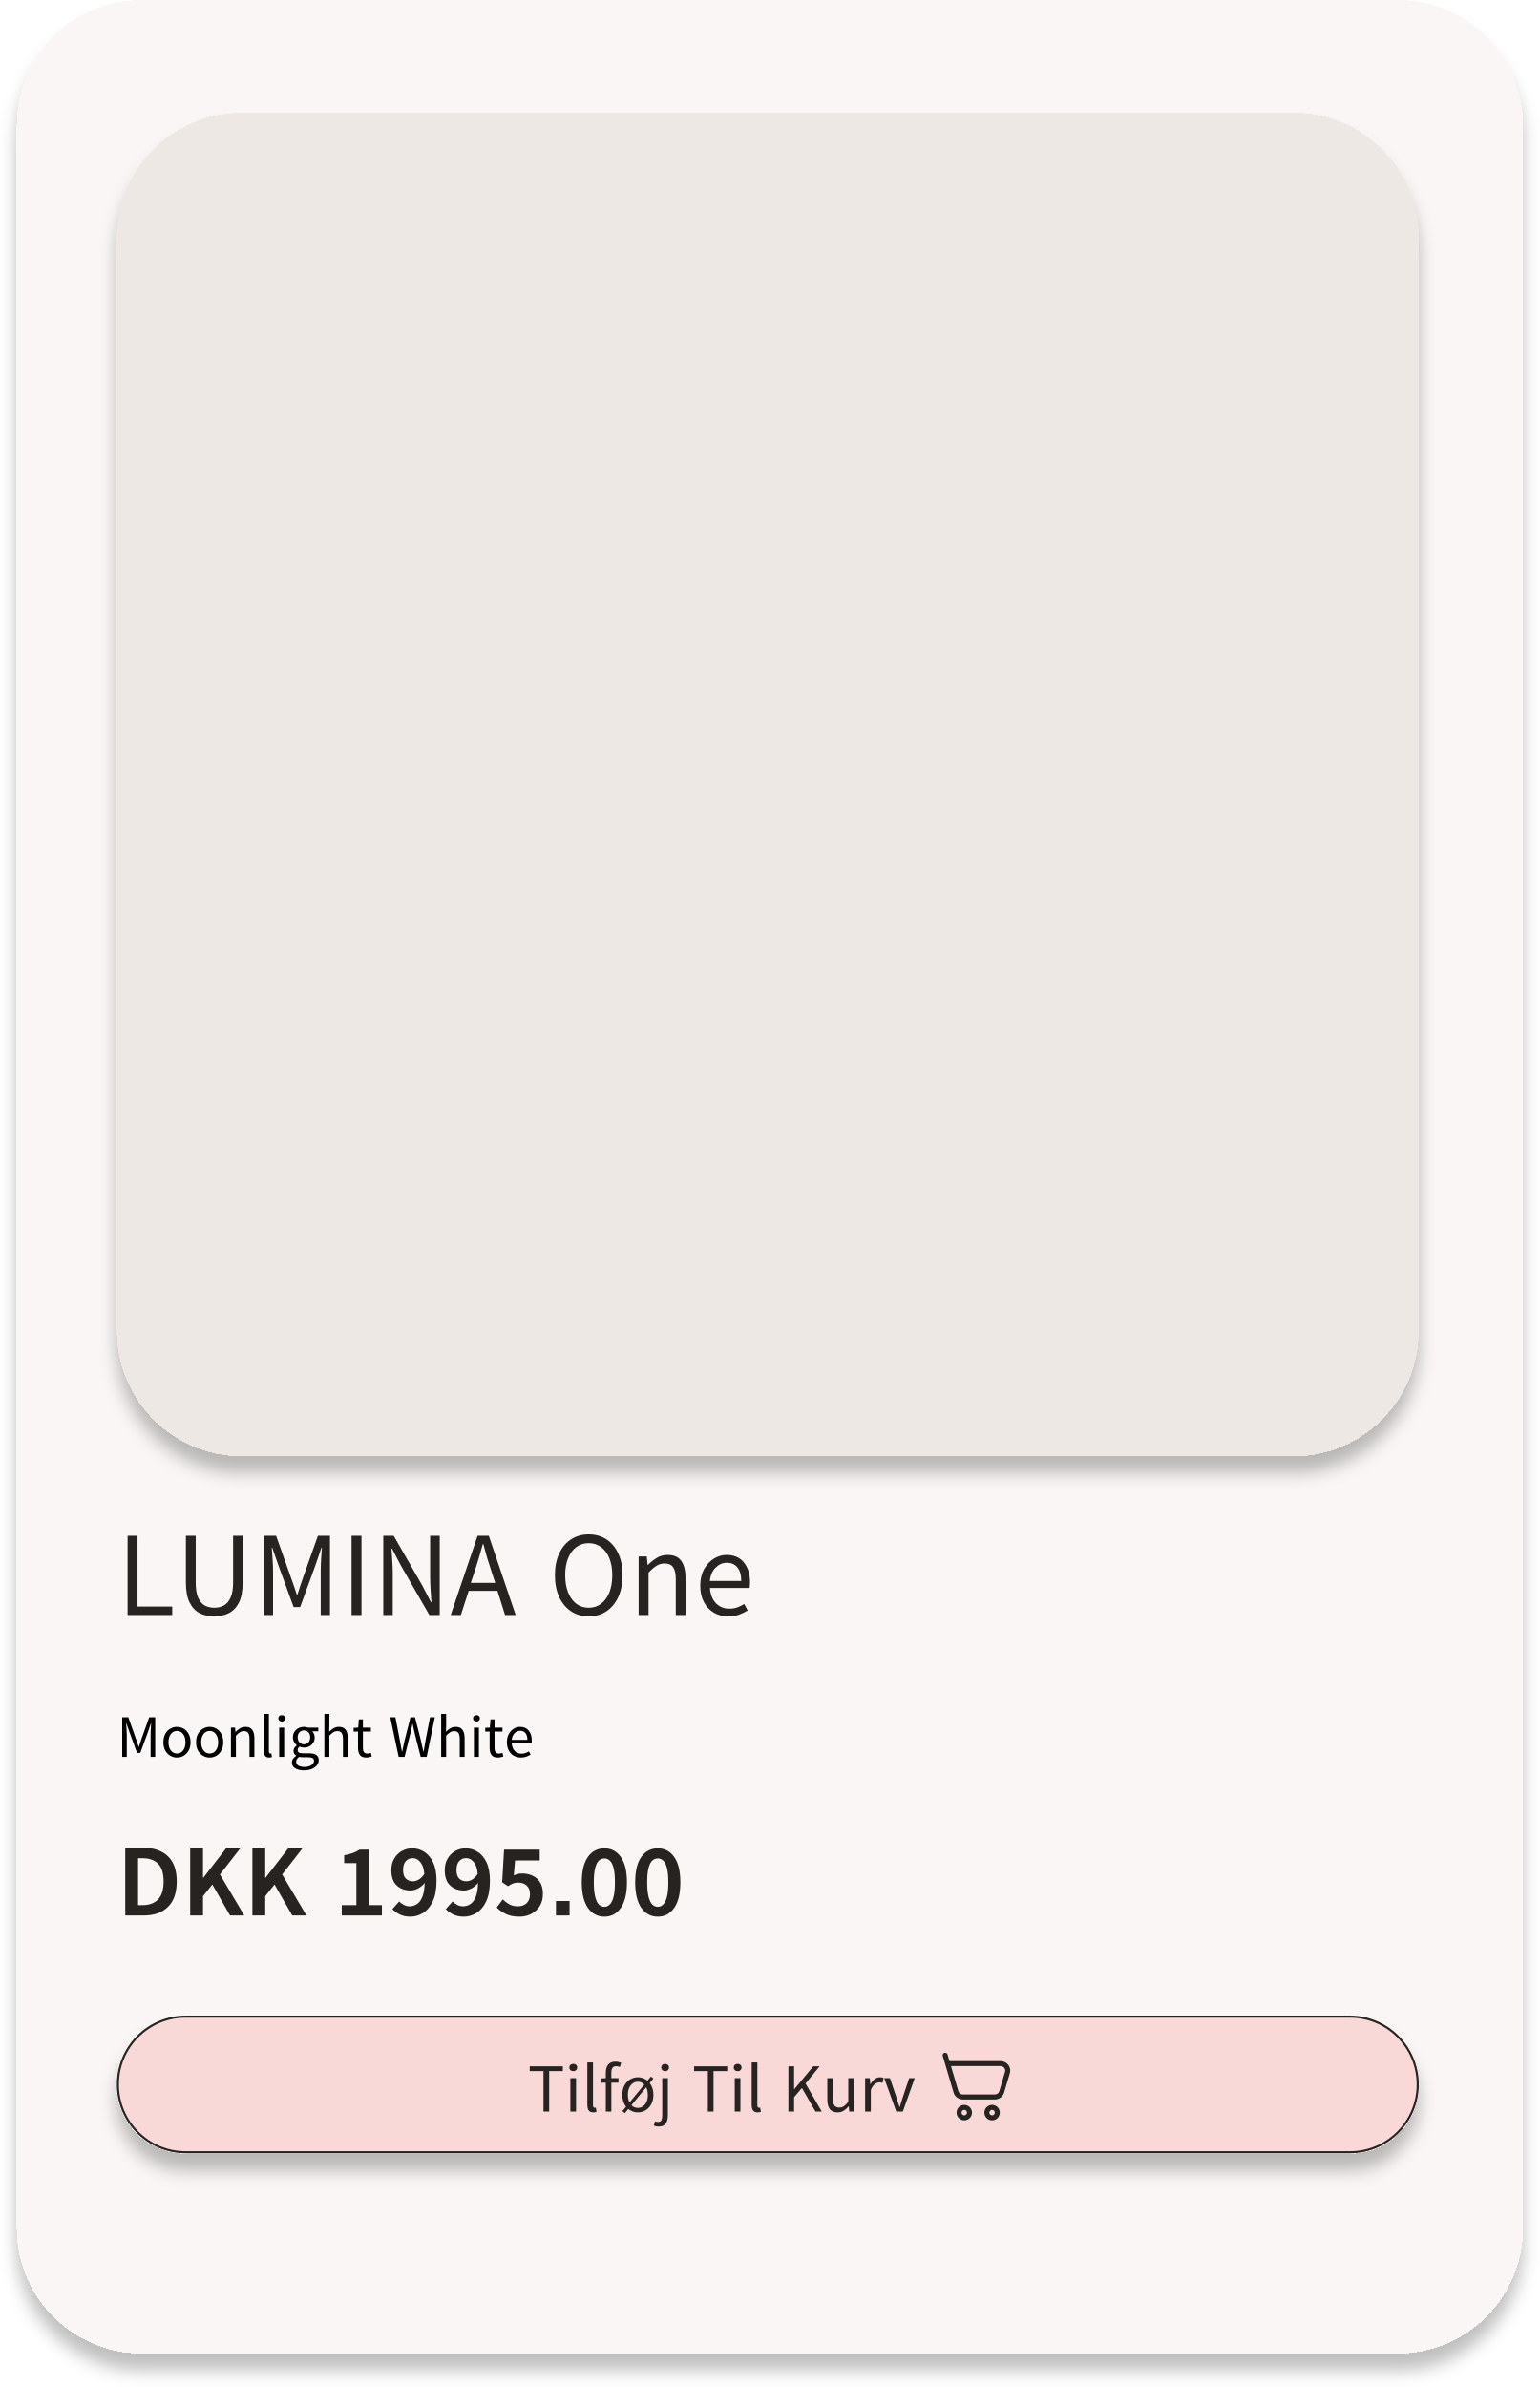
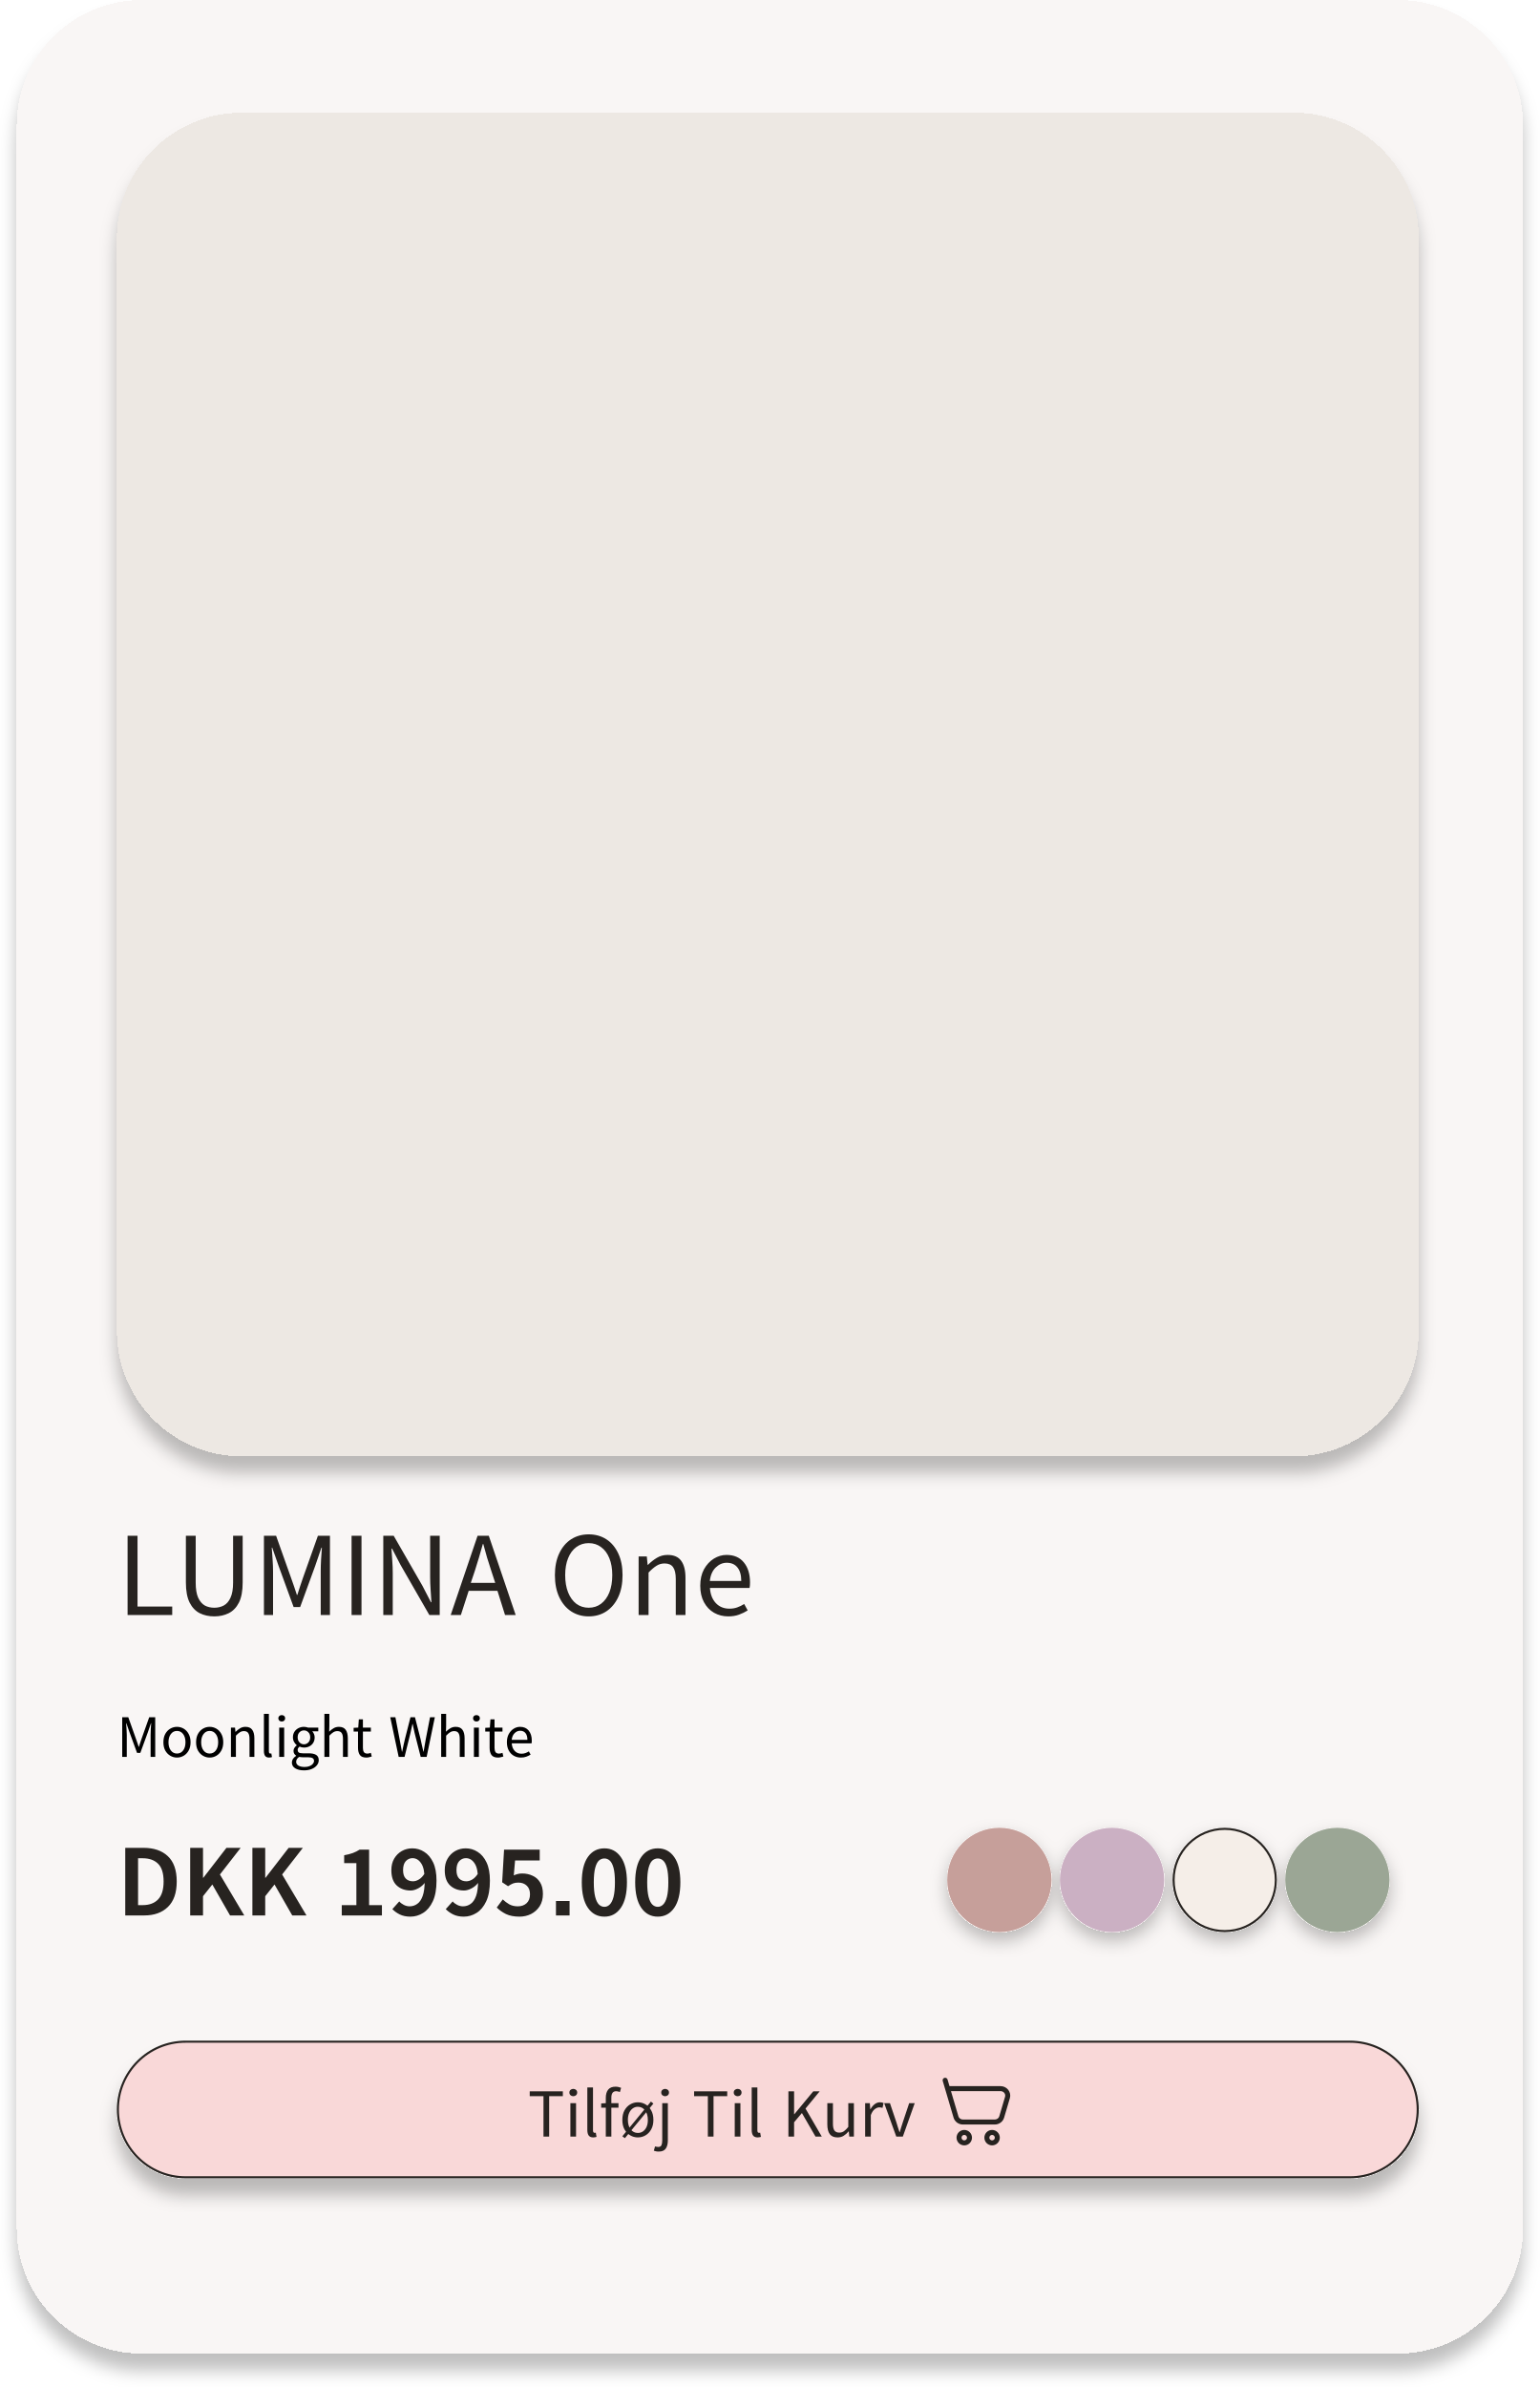
<svg xmlns="http://www.w3.org/2000/svg" width="369" height="572" viewBox="0 0 369 572" fill="none">
  <g filter="url(#filter0_d_59_99)">
    <rect x="4" width="361" height="564" rx="30" fill="#F9F6F5" shape-rendering="crispEdges" />
    <g filter="url(#filter1_d_59_99)">
      <rect x="28" y="27" width="312" height="322" rx="30" fill="#DCD2C9" fill-opacity="0.4" shape-rendering="crispEdges" />
    </g>
    <path d="M30.576 387V368.016H32.956V384.984H41.272V387H30.576ZM51.351 387.336C50.063 387.336 48.906 387.084 47.879 386.58C46.853 386.057 46.041 385.208 45.443 384.032C44.846 382.837 44.547 381.223 44.547 379.188V368.016H46.899V379.244C46.899 380.775 47.095 381.979 47.487 382.856C47.898 383.733 48.43 384.359 49.083 384.732C49.755 385.087 50.511 385.264 51.351 385.264C52.191 385.264 52.947 385.087 53.619 384.732C54.31 384.359 54.851 383.733 55.243 382.856C55.654 381.979 55.859 380.775 55.859 379.244V368.016H58.155V379.188C58.155 381.223 57.857 382.837 57.259 384.032C56.662 385.208 55.841 386.057 54.795 386.58C53.769 387.084 52.621 387.336 51.351 387.336ZM63.252 387V368.016H66.164L69.776 378.18C70.018 378.833 70.252 379.496 70.476 380.168C70.7 380.84 70.924 381.512 71.148 382.184H71.26C71.484 381.512 71.698 380.84 71.904 380.168C72.128 379.496 72.352 378.833 72.576 378.18L76.188 368.016H79.072V387H76.86V376.5C76.86 375.679 76.888 374.745 76.944 373.7C77.018 372.655 77.084 371.712 77.14 370.872H77.028L75.544 375.212L71.932 385.096H70.364L66.752 375.212L65.24 370.872H65.128C65.184 371.712 65.249 372.655 65.324 373.7C65.398 374.745 65.436 375.679 65.436 376.5V387H63.252ZM84.252 387V368.016H86.632V387H84.252ZM91.853 387V368.016H94.345L101.233 380L103.277 383.948H103.389C103.333 382.977 103.268 381.979 103.193 380.952C103.119 379.907 103.081 378.889 103.081 377.9V368.016H105.377V387H102.885L95.997 375.016L93.953 371.096H93.813C93.869 372.067 93.935 373.047 94.009 374.036C94.084 375.025 94.121 376.015 94.121 377.004V387H91.853ZM121.029 387L119.209 381.204H112.321L110.445 387H108.009L114.449 368.016H117.137L123.577 387H121.029ZM112.825 379.3H118.677L117.725 376.388C117.37 375.324 117.034 374.269 116.717 373.224C116.418 372.16 116.12 371.087 115.821 370.004H115.709C115.41 371.087 115.102 372.16 114.785 373.224C114.468 374.269 114.141 375.324 113.805 376.388L112.825 379.3ZM141.072 387.336C139.504 387.336 138.104 386.935 136.872 386.132C135.659 385.329 134.707 384.191 134.016 382.716C133.325 381.241 132.98 379.487 132.98 377.452C132.98 375.436 133.325 373.7 134.016 372.244C134.707 370.769 135.659 369.64 136.872 368.856C138.104 368.072 139.504 367.68 141.072 367.68C142.677 367.68 144.087 368.072 145.3 368.856C146.513 369.64 147.465 370.769 148.156 372.244C148.847 373.7 149.192 375.436 149.192 377.452C149.192 379.487 148.847 381.241 148.156 382.716C147.465 384.191 146.513 385.329 145.3 386.132C144.087 386.935 142.677 387.336 141.072 387.336ZM141.072 385.264C142.211 385.264 143.2 384.947 144.04 384.312C144.899 383.659 145.561 382.753 146.028 381.596C146.495 380.42 146.728 379.039 146.728 377.452C146.728 375.884 146.495 374.531 146.028 373.392C145.561 372.235 144.899 371.348 144.04 370.732C143.2 370.097 142.211 369.78 141.072 369.78C139.952 369.78 138.963 370.097 138.104 370.732C137.264 371.348 136.611 372.235 136.144 373.392C135.677 374.531 135.444 375.884 135.444 377.452C135.444 379.039 135.677 380.42 136.144 381.596C136.611 382.753 137.264 383.659 138.104 384.312C138.963 384.947 139.952 385.264 141.072 385.264ZM153.043 387V372.972H155.003L155.199 374.988H155.283C155.955 374.316 156.665 373.756 157.411 373.308C158.177 372.841 159.035 372.608 159.987 372.608C161.481 372.608 162.563 373.075 163.235 374.008C163.926 374.941 164.271 376.304 164.271 378.096V387H161.947V378.404C161.947 377.097 161.733 376.145 161.303 375.548C160.893 374.951 160.211 374.652 159.259 374.652C158.55 374.652 157.906 374.839 157.327 375.212C156.749 375.567 156.114 376.108 155.423 376.836V387H153.043ZM174.532 387.336C173.281 387.336 172.143 387.047 171.116 386.468C170.108 385.889 169.305 385.049 168.708 383.948C168.111 382.847 167.812 381.531 167.812 380C167.812 378.469 168.111 377.153 168.708 376.052C169.324 374.951 170.108 374.101 171.06 373.504C172.031 372.907 173.048 372.608 174.112 372.608C175.904 372.608 177.285 373.205 178.256 374.4C179.245 375.595 179.74 377.2 179.74 379.216C179.74 379.459 179.731 379.701 179.712 379.944C179.693 380.168 179.665 380.364 179.628 380.532H170.136C170.229 382.025 170.696 383.229 171.536 384.144C172.376 385.04 173.468 385.488 174.812 385.488C175.503 385.488 176.128 385.385 176.688 385.18C177.267 384.975 177.817 384.704 178.34 384.368L179.18 385.908C178.564 386.3 177.873 386.636 177.108 386.916C176.361 387.196 175.503 387.336 174.532 387.336ZM170.108 378.852H177.64C177.64 377.433 177.332 376.351 176.716 375.604C176.119 374.857 175.269 374.484 174.168 374.484C173.179 374.484 172.292 374.867 171.508 375.632C170.724 376.397 170.257 377.471 170.108 378.852Z" fill="#272320" />
    <path d="M29.288 421V411.508H30.744L32.55 416.59C32.671 416.917 32.788 417.248 32.9 417.584C33.012 417.92 33.124 418.256 33.236 418.592H33.292C33.404 418.256 33.511 417.92 33.614 417.584C33.726 417.248 33.838 416.917 33.95 416.59L35.756 411.508H37.198V421H36.092V415.75C36.092 415.339 36.106 414.873 36.134 414.35C36.171 413.827 36.204 413.356 36.232 412.936H36.176L35.434 415.106L33.628 420.048H32.844L31.038 415.106L30.282 412.936H30.226C30.254 413.356 30.287 413.827 30.324 414.35C30.361 414.873 30.38 415.339 30.38 415.75V421H29.288ZM42.406 421.168C41.837 421.168 41.305 421.023 40.81 420.734C40.315 420.445 39.914 420.029 39.606 419.488C39.307 418.937 39.158 418.275 39.158 417.5C39.158 416.716 39.307 416.049 39.606 415.498C39.914 414.947 40.315 414.527 40.81 414.238C41.305 413.949 41.837 413.804 42.406 413.804C42.985 413.804 43.521 413.949 44.016 414.238C44.511 414.527 44.907 414.947 45.206 415.498C45.514 416.049 45.668 416.716 45.668 417.5C45.668 418.275 45.514 418.937 45.206 419.488C44.907 420.029 44.511 420.445 44.016 420.734C43.521 421.023 42.985 421.168 42.406 421.168ZM42.406 420.202C43.022 420.202 43.517 419.955 43.89 419.46C44.263 418.965 44.45 418.312 44.45 417.5C44.45 416.688 44.263 416.035 43.89 415.54C43.517 415.036 43.022 414.784 42.406 414.784C41.799 414.784 41.309 415.036 40.936 415.54C40.563 416.035 40.376 416.688 40.376 417.5C40.376 418.312 40.563 418.965 40.936 419.46C41.309 419.955 41.799 420.202 42.406 420.202ZM50.24 421.168C49.671 421.168 49.139 421.023 48.644 420.734C48.149 420.445 47.748 420.029 47.44 419.488C47.141 418.937 46.992 418.275 46.992 417.5C46.992 416.716 47.141 416.049 47.44 415.498C47.748 414.947 48.149 414.527 48.644 414.238C49.139 413.949 49.671 413.804 50.24 413.804C50.819 413.804 51.355 413.949 51.85 414.238C52.345 414.527 52.741 414.947 53.04 415.498C53.348 416.049 53.502 416.716 53.502 417.5C53.502 418.275 53.348 418.937 53.04 419.488C52.741 420.029 52.345 420.445 51.85 420.734C51.355 421.023 50.819 421.168 50.24 421.168ZM50.24 420.202C50.856 420.202 51.351 419.955 51.724 419.46C52.097 418.965 52.284 418.312 52.284 417.5C52.284 416.688 52.097 416.035 51.724 415.54C51.351 415.036 50.856 414.784 50.24 414.784C49.633 414.784 49.143 415.036 48.77 415.54C48.397 416.035 48.21 416.688 48.21 417.5C48.21 418.312 48.397 418.965 48.77 419.46C49.143 419.955 49.633 420.202 50.24 420.202ZM55.344 421V413.986H56.324L56.422 414.994H56.464C56.8 414.658 57.155 414.378 57.528 414.154C57.911 413.921 58.34 413.804 58.816 413.804C59.563 413.804 60.104 414.037 60.44 414.504C60.785 414.971 60.958 415.652 60.958 416.548V421H59.796V416.702C59.796 416.049 59.689 415.573 59.474 415.274C59.269 414.975 58.928 414.826 58.452 414.826C58.097 414.826 57.775 414.919 57.486 415.106C57.197 415.283 56.879 415.554 56.534 415.918V421H55.344ZM64.506 421.168C64.058 421.168 63.736 421.037 63.54 420.776C63.344 420.505 63.246 420.113 63.246 419.6V410.696H64.436V419.698C64.436 419.875 64.469 420.006 64.534 420.09C64.6 420.165 64.674 420.202 64.758 420.202C64.796 420.202 64.828 420.202 64.856 420.202C64.894 420.193 64.95 420.183 65.024 420.174L65.178 421.056C65.094 421.084 64.996 421.107 64.884 421.126C64.782 421.154 64.656 421.168 64.506 421.168ZM66.91 421V413.986H68.1V421H66.91ZM67.512 412.53C67.288 412.53 67.097 412.46 66.938 412.32C66.78 412.171 66.7 411.984 66.7 411.76C66.7 411.527 66.78 411.34 66.938 411.2C67.097 411.06 67.288 410.99 67.512 410.99C67.746 410.99 67.942 411.06 68.1 411.2C68.259 411.34 68.338 411.527 68.338 411.76C68.338 411.984 68.259 412.171 68.1 412.32C67.942 412.46 67.746 412.53 67.512 412.53ZM72.845 424.234C71.986 424.234 71.286 424.071 70.745 423.744C70.213 423.417 69.947 422.951 69.947 422.344C69.947 422.045 70.036 421.756 70.213 421.476C70.4 421.205 70.652 420.967 70.969 420.762V420.706C70.792 420.594 70.642 420.445 70.521 420.258C70.4 420.062 70.339 419.829 70.339 419.558C70.339 419.269 70.423 419.012 70.591 418.788C70.759 418.555 70.932 418.377 71.109 418.256V418.2C70.876 418.013 70.666 417.757 70.479 417.43C70.292 417.103 70.199 416.73 70.199 416.31C70.199 415.797 70.32 415.353 70.563 414.98C70.806 414.607 71.128 414.317 71.529 414.112C71.93 413.907 72.369 413.804 72.845 413.804C73.032 413.804 73.209 413.823 73.377 413.86C73.554 413.888 73.704 413.93 73.825 413.986H76.275V414.882H74.833C75.001 415.041 75.136 415.251 75.239 415.512C75.351 415.764 75.407 416.039 75.407 416.338C75.407 416.833 75.29 417.267 75.057 417.64C74.833 418.004 74.525 418.284 74.133 418.48C73.75 418.676 73.321 418.774 72.845 418.774C72.472 418.774 72.117 418.695 71.781 418.536C71.66 418.639 71.552 418.755 71.459 418.886C71.375 419.017 71.333 419.175 71.333 419.362C71.333 419.595 71.417 419.787 71.585 419.936C71.762 420.076 72.089 420.146 72.565 420.146H73.951C74.763 420.146 75.37 420.277 75.771 420.538C76.182 420.799 76.387 421.219 76.387 421.798C76.387 422.237 76.242 422.638 75.953 423.002C75.664 423.375 75.253 423.674 74.721 423.898C74.189 424.122 73.564 424.234 72.845 424.234ZM72.845 417.99C73.246 417.99 73.596 417.841 73.895 417.542C74.194 417.234 74.343 416.823 74.343 416.31C74.343 415.797 74.194 415.395 73.895 415.106C73.606 414.807 73.256 414.658 72.845 414.658C72.425 414.658 72.066 414.807 71.767 415.106C71.478 415.395 71.333 415.797 71.333 416.31C71.333 416.823 71.482 417.234 71.781 417.542C72.08 417.841 72.434 417.99 72.845 417.99ZM73.013 423.422C73.461 423.422 73.853 423.352 74.189 423.212C74.525 423.081 74.786 422.904 74.973 422.68C75.16 422.456 75.253 422.223 75.253 421.98C75.253 421.653 75.132 421.425 74.889 421.294C74.646 421.163 74.292 421.098 73.825 421.098H72.607C72.467 421.098 72.318 421.089 72.159 421.07C72 421.061 71.842 421.042 71.683 421.014C71.431 421.182 71.249 421.369 71.137 421.574C71.025 421.779 70.969 421.98 70.969 422.176C70.969 422.559 71.146 422.862 71.501 423.086C71.865 423.31 72.369 423.422 73.013 423.422ZM77.739 421V410.696H78.928V413.524L78.886 414.966C79.204 414.649 79.549 414.378 79.922 414.154C80.305 413.921 80.734 413.804 81.21 413.804C81.957 413.804 82.499 414.037 82.835 414.504C83.18 414.971 83.353 415.652 83.353 416.548V421H82.191V416.702C82.191 416.049 82.083 415.573 81.868 415.274C81.663 414.975 81.323 414.826 80.847 414.826C80.492 414.826 80.17 414.919 79.88 415.106C79.591 415.283 79.274 415.554 78.928 415.918V421H77.739ZM87.798 421.168C87.052 421.168 86.529 420.958 86.23 420.538C85.941 420.109 85.796 419.544 85.796 418.844V414.938H84.746V414.042L85.852 413.986L85.992 412.012H86.972V413.986H88.876V414.938H86.972V418.858C86.972 419.287 87.052 419.623 87.21 419.866C87.378 420.099 87.663 420.216 88.064 420.216C88.195 420.216 88.33 420.197 88.47 420.16C88.62 420.123 88.755 420.081 88.876 420.034L89.086 420.916C88.89 420.981 88.68 421.037 88.456 421.084C88.232 421.14 88.013 421.168 87.798 421.168ZM95.539 421L93.523 411.508H94.755L95.749 416.688C95.852 417.201 95.95 417.715 96.043 418.228C96.136 418.732 96.23 419.241 96.323 419.754H96.379C96.482 419.241 96.589 418.727 96.701 418.214C96.823 417.701 96.939 417.192 97.051 416.688L98.367 411.508H99.445L100.775 416.688C100.887 417.192 100.999 417.701 101.111 418.214C101.223 418.727 101.34 419.241 101.461 419.754H101.517C101.611 419.241 101.699 418.727 101.783 418.214C101.867 417.701 101.956 417.192 102.049 416.688L103.057 411.508H104.205L102.245 421H100.817L99.361 415.274C99.277 414.901 99.198 414.541 99.123 414.196C99.049 413.841 98.974 413.482 98.899 413.118H98.843C98.769 413.482 98.689 413.841 98.605 414.196C98.531 414.541 98.451 414.901 98.367 415.274L96.953 421H95.539ZM105.725 421V410.696H106.915V413.524L106.873 414.966C107.19 414.649 107.535 414.378 107.909 414.154C108.291 413.921 108.721 413.804 109.197 413.804C109.943 413.804 110.485 414.037 110.821 414.504C111.166 414.971 111.339 415.652 111.339 416.548V421H110.177V416.702C110.177 416.049 110.069 415.573 109.855 415.274C109.649 414.975 109.309 414.826 108.833 414.826C108.478 414.826 108.156 414.919 107.867 415.106C107.577 415.283 107.26 415.554 106.915 415.918V421H105.725ZM113.572 421V413.986H114.762V421H113.572ZM114.174 412.53C113.95 412.53 113.759 412.46 113.6 412.32C113.442 412.171 113.362 411.984 113.362 411.76C113.362 411.527 113.442 411.34 113.6 411.2C113.759 411.06 113.95 410.99 114.174 410.99C114.408 410.99 114.604 411.06 114.762 411.2C114.921 411.34 115 411.527 115 411.76C115 411.984 114.921 412.171 114.762 412.32C114.604 412.46 114.408 412.53 114.174 412.53ZM119.339 421.168C118.593 421.168 118.07 420.958 117.771 420.538C117.482 420.109 117.337 419.544 117.337 418.844V414.938H116.287V414.042L117.393 413.986L117.533 412.012H118.513V413.986H120.417V414.938H118.513V418.858C118.513 419.287 118.593 419.623 118.751 419.866C118.919 420.099 119.204 420.216 119.605 420.216C119.736 420.216 119.871 420.197 120.011 420.16C120.161 420.123 120.296 420.081 120.417 420.034L120.627 420.916C120.431 420.981 120.221 421.037 119.997 421.084C119.773 421.14 119.554 421.168 119.339 421.168ZM124.836 421.168C124.211 421.168 123.642 421.023 123.128 420.734C122.624 420.445 122.223 420.025 121.924 419.474C121.626 418.923 121.476 418.265 121.476 417.5C121.476 416.735 121.626 416.077 121.924 415.526C122.232 414.975 122.624 414.551 123.1 414.252C123.586 413.953 124.094 413.804 124.626 413.804C125.522 413.804 126.213 414.103 126.698 414.7C127.193 415.297 127.44 416.1 127.44 417.108C127.44 417.229 127.436 417.351 127.426 417.472C127.417 417.584 127.403 417.682 127.384 417.766H122.638C122.685 418.513 122.918 419.115 123.338 419.572C123.758 420.02 124.304 420.244 124.976 420.244C125.322 420.244 125.634 420.193 125.914 420.09C126.204 419.987 126.479 419.852 126.74 419.684L127.16 420.454C126.852 420.65 126.507 420.818 126.124 420.958C125.751 421.098 125.322 421.168 124.836 421.168ZM122.624 416.926H126.39C126.39 416.217 126.236 415.675 125.928 415.302C125.63 414.929 125.205 414.742 124.654 414.742C124.16 414.742 123.716 414.933 123.324 415.316C122.932 415.699 122.699 416.235 122.624 416.926Z" fill="black" />
    <path d="M30.016 459V442.8H34.384C36.864 442.8 38.808 443.464 40.216 444.792C41.64 446.12 42.352 448.144 42.352 450.864C42.352 453.568 41.648 455.6 40.24 456.96C38.848 458.32 36.952 459 34.552 459H30.016ZM33.088 456.528H34.192C35.76 456.528 36.984 456.08 37.864 455.184C38.76 454.272 39.208 452.832 39.208 450.864C39.208 448.88 38.76 447.456 37.864 446.592C36.984 445.728 35.76 445.296 34.192 445.296H33.088V456.528ZM45.578 459V442.8H48.651V449.976H48.722L54.267 442.8H57.675L52.706 449.184L58.538 459H55.13L50.883 451.584L48.651 454.392V459H45.578ZM60.485 459V442.8H63.557V449.976H63.629L69.173 442.8H72.581L67.613 449.184L73.445 459H70.037L65.789 451.584L63.557 454.392V459H60.485ZM81.902 459V456.528H85.406V446.472H82.478V444.576C83.278 444.432 83.966 444.256 84.542 444.048C85.134 443.824 85.678 443.552 86.174 443.232H88.454V456.528H91.526V459H81.902ZM98.346 459.288C97.37 459.288 96.522 459.112 95.802 458.76C95.098 458.408 94.506 457.984 94.026 457.488L95.682 455.64C95.97 455.976 96.338 456.256 96.786 456.48C97.234 456.704 97.69 456.816 98.154 456.816C98.826 456.816 99.434 456.624 99.978 456.24C100.538 455.856 100.978 455.216 101.298 454.32C101.618 453.424 101.778 452.208 101.778 450.672C101.778 448.72 101.498 447.336 100.938 446.52C100.394 445.688 99.698 445.272 98.85 445.272C98.226 445.272 97.69 445.512 97.242 445.992C96.81 446.472 96.594 447.192 96.594 448.152C96.594 449.048 96.81 449.72 97.242 450.168C97.674 450.6 98.25 450.816 98.97 450.816C99.434 450.816 99.906 450.672 100.386 450.384C100.882 450.096 101.346 449.608 101.778 448.92L101.898 451.032C101.466 451.656 100.914 452.144 100.242 452.496C99.586 452.848 98.978 453.024 98.418 453.024C97.058 453.024 95.946 452.624 95.082 451.824C94.218 451.024 93.786 449.8 93.786 448.152C93.786 447.08 94.01 446.16 94.458 445.392C94.922 444.608 95.53 444 96.282 443.568C97.05 443.136 97.89 442.92 98.802 442.92C99.842 442.92 100.794 443.2 101.658 443.76C102.538 444.304 103.25 445.144 103.794 446.28C104.338 447.416 104.61 448.88 104.61 450.672C104.61 452.704 104.314 454.352 103.722 455.616C103.13 456.88 102.354 457.808 101.394 458.4C100.45 458.992 99.434 459.288 98.346 459.288ZM111.143 459.288C110.167 459.288 109.319 459.112 108.599 458.76C107.895 458.408 107.303 457.984 106.823 457.488L108.479 455.64C108.767 455.976 109.135 456.256 109.583 456.48C110.031 456.704 110.487 456.816 110.951 456.816C111.623 456.816 112.231 456.624 112.775 456.24C113.335 455.856 113.775 455.216 114.095 454.32C114.415 453.424 114.575 452.208 114.575 450.672C114.575 448.72 114.295 447.336 113.735 446.52C113.191 445.688 112.495 445.272 111.647 445.272C111.023 445.272 110.487 445.512 110.039 445.992C109.607 446.472 109.391 447.192 109.391 448.152C109.391 449.048 109.607 449.72 110.039 450.168C110.471 450.6 111.047 450.816 111.767 450.816C112.231 450.816 112.703 450.672 113.183 450.384C113.679 450.096 114.143 449.608 114.575 448.92L114.695 451.032C114.263 451.656 113.711 452.144 113.039 452.496C112.383 452.848 111.775 453.024 111.215 453.024C109.855 453.024 108.743 452.624 107.879 451.824C107.015 451.024 106.583 449.8 106.583 448.152C106.583 447.08 106.807 446.16 107.255 445.392C107.719 444.608 108.327 444 109.079 443.568C109.847 443.136 110.687 442.92 111.599 442.92C112.639 442.92 113.591 443.2 114.455 443.76C115.335 444.304 116.047 445.144 116.591 446.28C117.135 447.416 117.407 448.88 117.407 450.672C117.407 452.704 117.111 454.352 116.519 455.616C115.927 456.88 115.151 457.808 114.191 458.4C113.247 458.992 112.231 459.288 111.143 459.288ZM124.492 459.288C123.212 459.288 122.132 459.08 121.252 458.664C120.388 458.232 119.652 457.712 119.044 457.104L120.484 455.16C120.948 455.608 121.468 456 122.044 456.336C122.636 456.656 123.316 456.816 124.084 456.816C124.948 456.816 125.652 456.568 126.196 456.072C126.74 455.56 127.012 454.848 127.012 453.936C127.012 453.04 126.756 452.352 126.244 451.872C125.732 451.376 125.06 451.128 124.228 451.128C123.748 451.128 123.332 451.192 122.98 451.32C122.644 451.448 122.236 451.672 121.756 451.992L120.34 451.056L120.796 443.232H129.34V445.824H123.436L123.124 449.4C123.444 449.256 123.764 449.144 124.084 449.064C124.404 448.984 124.756 448.944 125.14 448.944C126.036 448.944 126.86 449.12 127.612 449.472C128.38 449.808 128.988 450.344 129.436 451.08C129.884 451.8 130.108 452.72 130.108 453.84C130.108 455.008 129.844 456 129.316 456.816C128.788 457.616 128.1 458.232 127.252 458.664C126.404 459.08 125.484 459.288 124.492 459.288ZM133.233 455.544H136.497V459H133.233V455.544ZM144.846 459.288C143.182 459.288 141.862 458.584 140.886 457.176C139.91 455.768 139.422 453.728 139.422 451.056C139.422 448.384 139.91 446.36 140.886 444.984C141.862 443.608 143.182 442.92 144.846 442.92C146.494 442.92 147.806 443.616 148.782 445.008C149.758 446.384 150.246 448.4 150.246 451.056C150.246 453.728 149.758 455.768 148.782 457.176C147.806 458.584 146.494 459.288 144.846 459.288ZM144.846 456.936C145.326 456.936 145.75 456.752 146.118 456.384C146.502 456.016 146.806 455.408 147.03 454.56C147.254 453.696 147.366 452.528 147.366 451.056C147.366 449.584 147.254 448.432 147.03 447.6C146.806 446.768 146.502 446.184 146.118 445.848C145.75 445.512 145.326 445.344 144.846 445.344C144.35 445.344 143.91 445.512 143.526 445.848C143.158 446.184 142.862 446.768 142.638 447.6C142.414 448.432 142.302 449.584 142.302 451.056C142.302 452.528 142.414 453.696 142.638 454.56C142.862 455.408 143.158 456.016 143.526 456.384C143.91 456.752 144.35 456.936 144.846 456.936ZM157.642 459.288C155.978 459.288 154.658 458.584 153.682 457.176C152.706 455.768 152.218 453.728 152.218 451.056C152.218 448.384 152.706 446.36 153.682 444.984C154.658 443.608 155.978 442.92 157.642 442.92C159.29 442.92 160.602 443.616 161.578 445.008C162.554 446.384 163.042 448.4 163.042 451.056C163.042 453.728 162.554 455.768 161.578 457.176C160.602 458.584 159.29 459.288 157.642 459.288ZM157.642 456.936C158.122 456.936 158.546 456.752 158.914 456.384C159.298 456.016 159.602 455.408 159.826 454.56C160.05 453.696 160.162 452.528 160.162 451.056C160.162 449.584 160.05 448.432 159.826 447.6C159.602 446.768 159.298 446.184 158.914 445.848C158.546 445.512 158.122 445.344 157.642 445.344C157.146 445.344 156.706 445.512 156.322 445.848C155.954 446.184 155.658 446.768 155.434 447.6C155.21 448.432 155.098 449.584 155.098 451.056C155.098 452.528 155.21 453.696 155.434 454.56C155.658 455.408 155.954 456.016 156.322 456.384C156.706 456.752 157.146 456.936 157.642 456.936Z" fill="#272320" />
    <g filter="url(#filter2_d_59_99)">
-       <rect x="28.25" y="483.25" width="311.5" height="32.5" rx="16.25" fill="#F9D8D8" stroke="#272320" stroke-width="0.5" />
-       <path d="M130.244 506V496.304H126.948V495.152H134.884V496.304H131.604V506H130.244ZM136.688 506V497.984H138.048V506H136.688ZM137.376 496.32C137.12 496.32 136.901 496.24 136.72 496.08C136.538 495.909 136.448 495.696 136.448 495.44C136.448 495.173 136.538 494.96 136.72 494.8C136.901 494.64 137.12 494.56 137.376 494.56C137.642 494.56 137.866 494.64 138.048 494.8C138.229 494.96 138.32 495.173 138.32 495.44C138.32 495.696 138.229 495.909 138.048 496.08C137.866 496.24 137.642 496.32 137.376 496.32ZM142.19 506.192C141.678 506.192 141.31 506.043 141.086 505.744C140.862 505.435 140.75 504.987 140.75 504.4V494.224H142.11V504.512C142.11 504.715 142.148 504.864 142.222 504.96C142.297 505.045 142.382 505.088 142.478 505.088C142.521 505.088 142.558 505.088 142.59 505.088C142.633 505.077 142.697 505.067 142.782 505.056L142.958 506.064C142.862 506.096 142.75 506.123 142.622 506.144C142.505 506.176 142.361 506.192 142.19 506.192ZM145.178 506V496.688C145.178 495.877 145.364 495.232 145.738 494.752C146.122 494.272 146.714 494.032 147.514 494.032C147.759 494.032 147.994 494.059 148.218 494.112C148.452 494.165 148.66 494.229 148.842 494.304L148.554 495.328C148.266 495.189 147.962 495.12 147.642 495.12C146.884 495.12 146.506 495.643 146.506 496.688V506H145.178ZM144.074 499.072V498.048L145.226 497.984H148.218V499.072H144.074ZM152.855 506.192C152.204 506.192 151.596 506.027 151.031 505.696C150.465 505.365 150.007 504.891 149.655 504.272C149.313 503.643 149.143 502.885 149.143 502C149.143 501.104 149.313 500.341 149.655 499.712C150.007 499.083 150.465 498.603 151.031 498.272C151.596 497.941 152.204 497.776 152.855 497.776C153.516 497.776 154.129 497.941 154.695 498.272C155.26 498.603 155.713 499.083 156.055 499.712C156.407 500.341 156.583 501.104 156.583 502C156.583 502.885 156.407 503.643 156.055 504.272C155.713 504.891 155.26 505.365 154.695 505.696C154.129 506.027 153.516 506.192 152.855 506.192ZM152.855 505.12C153.324 505.12 153.74 504.992 154.103 504.736C154.465 504.48 154.748 504.123 154.951 503.664C155.153 503.205 155.255 502.672 155.255 502.064C155.255 501.072 155.031 500.288 154.583 499.712C154.135 499.136 153.559 498.848 152.855 498.848C152.396 498.848 151.985 498.981 151.623 499.248C151.271 499.504 150.988 499.867 150.775 500.336C150.572 500.795 150.471 501.333 150.471 501.952C150.471 502.933 150.695 503.707 151.143 504.272C151.591 504.837 152.161 505.12 152.855 505.12ZM149.751 506.368L149.143 505.92L155.991 497.6L156.583 498.08L149.751 506.368ZM157.856 509.584C157.61 509.584 157.392 509.563 157.2 509.52C157.008 509.477 156.837 509.429 156.688 509.376L156.976 508.352C157.082 508.384 157.2 508.411 157.328 508.432C157.445 508.464 157.573 508.48 157.712 508.48C158.117 508.48 158.384 508.341 158.512 508.064C158.64 507.787 158.704 507.403 158.704 506.912V497.984H160.048V506.912C160.048 507.733 159.882 508.384 159.552 508.864C159.221 509.344 158.656 509.584 157.856 509.584ZM159.392 496.32C159.136 496.32 158.917 496.24 158.736 496.08C158.554 495.909 158.464 495.696 158.464 495.44C158.464 495.173 158.554 494.96 158.736 494.8C158.917 494.64 159.136 494.56 159.392 494.56C159.648 494.56 159.866 494.64 160.048 494.8C160.229 494.96 160.32 495.173 160.32 495.44C160.32 495.696 160.229 495.909 160.048 496.08C159.866 496.24 159.648 496.32 159.392 496.32ZM169.635 506V496.304H166.339V495.152H174.275V496.304H170.995V506H169.635ZM176.078 506V497.984H177.438V506H176.078ZM176.766 496.32C176.51 496.32 176.292 496.24 176.11 496.08C175.929 495.909 175.838 495.696 175.838 495.44C175.838 495.173 175.929 494.96 176.11 494.8C176.292 494.64 176.51 494.56 176.766 494.56C177.033 494.56 177.257 494.64 177.438 494.8C177.62 494.96 177.71 495.173 177.71 495.44C177.71 495.696 177.62 495.909 177.438 496.08C177.257 496.24 177.033 496.32 176.766 496.32ZM181.581 506.192C181.069 506.192 180.701 506.043 180.477 505.744C180.253 505.435 180.141 504.987 180.141 504.4V494.224H181.501V504.512C181.501 504.715 181.538 504.864 181.613 504.96C181.688 505.045 181.773 505.088 181.869 505.088C181.912 505.088 181.949 505.088 181.981 505.088C182.024 505.077 182.088 505.067 182.173 505.056L182.349 506.064C182.253 506.096 182.141 506.123 182.013 506.144C181.896 506.176 181.752 506.192 181.581 506.192ZM188.941 506V495.152H190.301V500.624H190.365L194.893 495.152H196.429L193.037 499.28L196.941 506H195.437L192.173 500.352L190.301 502.56V506H188.941ZM200.712 506.192C199.869 506.192 199.25 505.931 198.856 505.408C198.461 504.875 198.264 504.096 198.264 503.072V497.984H199.608V502.896C199.608 503.643 199.725 504.187 199.96 504.528C200.205 504.869 200.594 505.04 201.128 505.04C201.544 505.04 201.912 504.933 202.232 504.72C202.552 504.496 202.904 504.149 203.288 503.68V497.984H204.632V506H203.528L203.416 504.752H203.368C202.994 505.189 202.594 505.541 202.168 505.808C201.752 506.064 201.266 506.192 200.712 506.192ZM207.328 506V497.984H208.448L208.56 499.44H208.608C208.886 498.928 209.222 498.523 209.616 498.224C210.011 497.925 210.432 497.776 210.88 497.776C211.222 497.776 211.51 497.835 211.744 497.952L211.488 499.12C211.35 499.077 211.227 499.045 211.12 499.024C211.014 499.003 210.88 498.992 210.72 498.992C210.379 498.992 210.022 499.131 209.648 499.408C209.275 499.675 208.955 500.155 208.688 500.848V506H207.328ZM214.791 506L211.895 497.984H213.271L214.807 502.544C214.924 502.939 215.047 503.339 215.175 503.744C215.303 504.139 215.431 504.528 215.559 504.912H215.623C215.74 504.528 215.858 504.139 215.975 503.744C216.103 503.339 216.231 502.939 216.359 502.544L217.879 497.984H219.207L216.359 506H214.791Z" fill="#272320" />
-       <path d="M227.092 494.5H239.77C240.918 494.5 241.748 495.558 241.433 496.623L240.054 501.29C239.842 502.007 239.163 502.5 238.392 502.5H230.76C229.988 502.5 229.308 502.006 229.097 501.29L227.092 494.5ZM227.092 494.5L226.5 492.5M237.75 507.5C238.082 507.5 238.4 507.368 238.634 507.134C238.868 506.899 239 506.582 239 506.25C239 505.918 238.868 505.601 238.634 505.366C238.4 505.132 238.082 505 237.75 505C237.419 505 237.101 505.132 236.866 505.366C236.632 505.601 236.5 505.918 236.5 506.25C236.5 506.582 236.632 506.899 236.866 507.134C237.101 507.368 237.419 507.5 237.75 507.5ZM231.083 507.5C231.415 507.5 231.733 507.368 231.967 507.134C232.202 506.899 232.333 506.582 232.333 506.25C232.333 505.918 232.202 505.601 231.967 505.366C231.733 505.132 231.415 505 231.083 505C230.752 505 230.434 505.132 230.199 505.366C229.965 505.601 229.833 505.918 229.833 506.25C229.833 506.582 229.965 506.899 230.199 507.134C230.434 507.368 230.752 507.5 231.083 507.5Z" stroke="#272320" stroke-width="1.2" stroke-linecap="round" stroke-linejoin="round" />
+       <circle cx="239.5" cy="450.5" r="12.5" fill="#C69F9A" />
+       <circle cx="266.5" cy="450.5" r="12.5" fill="#CBB0C3" />
+       <circle cx="293.5" cy="450.5" r="12.25" fill="#F5EEE8" stroke="#272320" stroke-width="0.5" />
+       <circle cx="320.5" cy="450.5" r="12.5" fill="#9BA695" />
+     </g>
+     <g filter="url(#filter3_d_59_99)">
+       <rect x="28.25" y="489.25" width="311.5" height="32.5" rx="16.25" fill="#F9D8D8" stroke="#272320" stroke-width="0.5" />
+       <path d="M130.244 512V502.304H126.948V501.152H134.884V502.304H131.604V512H130.244ZM136.688 512V503.984H138.048V512H136.688ZM137.376 502.32C137.12 502.32 136.901 502.24 136.72 502.08C136.538 501.909 136.448 501.696 136.448 501.44C136.448 501.173 136.538 500.96 136.72 500.8C136.901 500.64 137.12 500.56 137.376 500.56C137.642 500.56 137.866 500.64 138.048 500.8C138.229 500.96 138.32 501.173 138.32 501.44C138.32 501.696 138.229 501.909 138.048 502.08C137.866 502.24 137.642 502.32 137.376 502.32ZM142.19 512.192C141.678 512.192 141.31 512.043 141.086 511.744C140.862 511.435 140.75 510.987 140.75 510.4V500.224H142.11V510.512C142.11 510.715 142.148 510.864 142.222 510.96C142.297 511.045 142.382 511.088 142.478 511.088C142.521 511.088 142.558 511.088 142.59 511.088C142.633 511.077 142.697 511.067 142.782 511.056L142.958 512.064C142.862 512.096 142.75 512.123 142.622 512.144C142.505 512.176 142.361 512.192 142.19 512.192ZM145.178 512V502.688C145.178 501.877 145.364 501.232 145.738 500.752C146.122 500.272 146.714 500.032 147.514 500.032C147.759 500.032 147.994 500.059 148.218 500.112C148.452 500.165 148.66 500.229 148.842 500.304L148.554 501.328C148.266 501.189 147.962 501.12 147.642 501.12C146.884 501.12 146.506 501.643 146.506 502.688V512H145.178ZM144.074 505.072V504.048L145.226 503.984H148.218V505.072H144.074ZM152.855 512.192C152.204 512.192 151.596 512.027 151.031 511.696C150.465 511.365 150.007 510.891 149.655 510.272C149.313 509.643 149.143 508.885 149.143 508C149.143 507.104 149.313 506.341 149.655 505.712C150.007 505.083 150.465 504.603 151.031 504.272C151.596 503.941 152.204 503.776 152.855 503.776C153.516 503.776 154.129 503.941 154.695 504.272C155.26 504.603 155.713 505.083 156.055 505.712C156.407 506.341 156.583 507.104 156.583 508C156.583 508.885 156.407 509.643 156.055 510.272C155.713 510.891 155.26 511.365 154.695 511.696C154.129 512.027 153.516 512.192 152.855 512.192ZM152.855 511.12C153.324 511.12 153.74 510.992 154.103 510.736C154.465 510.48 154.748 510.123 154.951 509.664C155.153 509.205 155.255 508.672 155.255 508.064C155.255 507.072 155.031 506.288 154.583 505.712C154.135 505.136 153.559 504.848 152.855 504.848C152.396 504.848 151.985 504.981 151.623 505.248C151.271 505.504 150.988 505.867 150.775 506.336C150.572 506.795 150.471 507.333 150.471 507.952C150.471 508.933 150.695 509.707 151.143 510.272C151.591 510.837 152.161 511.12 152.855 511.12ZM149.751 512.368L149.143 511.92L155.991 503.6L156.583 504.08L149.751 512.368ZM157.856 515.584C157.61 515.584 157.392 515.563 157.2 515.52C157.008 515.477 156.837 515.429 156.688 515.376L156.976 514.352C157.082 514.384 157.2 514.411 157.328 514.432C157.445 514.464 157.573 514.48 157.712 514.48C158.117 514.48 158.384 514.341 158.512 514.064C158.64 513.787 158.704 513.403 158.704 512.912V503.984H160.048V512.912C160.048 513.733 159.882 514.384 159.552 514.864C159.221 515.344 158.656 515.584 157.856 515.584ZM159.392 502.32C159.136 502.32 158.917 502.24 158.736 502.08C158.554 501.909 158.464 501.696 158.464 501.44C158.464 501.173 158.554 500.96 158.736 500.8C158.917 500.64 159.136 500.56 159.392 500.56C159.648 500.56 159.866 500.64 160.048 500.8C160.229 500.96 160.32 501.173 160.32 501.44C160.32 501.696 160.229 501.909 160.048 502.08C159.866 502.24 159.648 502.32 159.392 502.32ZM169.635 512V502.304H166.339V501.152H174.275V502.304H170.995V512H169.635ZM176.078 512V503.984H177.438V512H176.078ZM176.766 502.32C176.51 502.32 176.292 502.24 176.11 502.08C175.929 501.909 175.838 501.696 175.838 501.44C175.838 501.173 175.929 500.96 176.11 500.8C176.292 500.64 176.51 500.56 176.766 500.56C177.033 500.56 177.257 500.64 177.438 500.8C177.62 500.96 177.71 501.173 177.71 501.44C177.71 501.696 177.62 501.909 177.438 502.08C177.257 502.24 177.033 502.32 176.766 502.32ZM181.581 512.192C181.069 512.192 180.701 512.043 180.477 511.744C180.253 511.435 180.141 510.987 180.141 510.4V500.224H181.501V510.512C181.501 510.715 181.538 510.864 181.613 510.96C181.688 511.045 181.773 511.088 181.869 511.088C181.912 511.088 181.949 511.088 181.981 511.088C182.024 511.077 182.088 511.067 182.173 511.056L182.349 512.064C182.253 512.096 182.141 512.123 182.013 512.144C181.896 512.176 181.752 512.192 181.581 512.192ZM188.941 512V501.152H190.301V506.624H190.365L194.893 501.152H196.429L193.037 505.28L196.941 512H195.437L192.173 506.352L190.301 508.56V512H188.941ZM200.712 512.192C199.869 512.192 199.25 511.931 198.856 511.408C198.461 510.875 198.264 510.096 198.264 509.072V503.984H199.608V508.896C199.608 509.643 199.725 510.187 199.96 510.528C200.205 510.869 200.594 511.04 201.128 511.04C201.544 511.04 201.912 510.933 202.232 510.72C202.552 510.496 202.904 510.149 203.288 509.68V503.984H204.632V512H203.528L203.416 510.752H203.368C202.994 511.189 202.594 511.541 202.168 511.808C201.752 512.064 201.266 512.192 200.712 512.192ZM207.328 512V503.984H208.448L208.56 505.44H208.608C208.886 504.928 209.222 504.523 209.616 504.224C210.011 503.925 210.432 503.776 210.88 503.776C211.222 503.776 211.51 503.835 211.744 503.952L211.488 505.12C211.35 505.077 211.227 505.045 211.12 505.024C211.014 505.003 210.88 504.992 210.72 504.992C210.379 504.992 210.022 505.131 209.648 505.408C209.275 505.675 208.955 506.155 208.688 506.848V512H207.328ZM214.791 512L211.895 503.984H213.271L214.807 508.544C214.924 508.939 215.047 509.339 215.175 509.744C215.303 510.139 215.431 510.528 215.559 510.912H215.623C215.74 510.528 215.858 510.139 215.975 509.744C216.103 509.339 216.231 508.939 216.359 508.544L217.879 503.984H219.207L216.359 512H214.791Z" fill="#272320" />
+       <path d="M227.092 500.5H239.77C240.918 500.5 241.748 501.558 241.433 502.623L240.054 507.29C239.842 508.007 239.163 508.5 238.392 508.5H230.76C229.988 508.5 229.308 508.006 229.097 507.29L227.092 500.5ZM227.092 500.5L226.5 498.5M237.75 513.5C238.082 513.5 238.4 513.368 238.634 513.134C238.868 512.899 239 512.582 239 512.25C239 511.918 238.868 511.601 238.634 511.366C238.4 511.132 238.082 511 237.75 511C237.419 511 237.101 511.132 236.866 511.366C236.632 511.601 236.5 511.918 236.5 512.25C236.5 512.582 236.632 512.899 236.866 513.134C237.101 513.368 237.419 513.5 237.75 513.5ZM231.083 513.5C231.415 513.5 231.733 513.368 231.967 513.134C232.202 512.899 232.333 512.582 232.333 512.25C232.333 511.918 232.202 511.601 231.967 511.366C231.733 511.132 231.415 511 231.083 511C230.752 511 230.434 511.132 230.199 511.366C229.965 511.601 229.833 511.918 229.833 512.25C229.833 512.582 229.965 512.899 230.199 513.134C230.434 513.368 230.752 513.5 231.083 513.5Z" stroke="#272320" stroke-width="1.2" stroke-linecap="round" stroke-linejoin="round" />
    </g>
  </g>
  <defs>
    <filter id="filter0_d_59_99" x="0" y="0" width="369" height="572" filterUnits="userSpaceOnUse" color-interpolation-filters="sRGB">
      <feFlood flood-opacity="0" result="BackgroundImageFix" />
      <feColorMatrix in="SourceAlpha" type="matrix" values="0 0 0 0 0 0 0 0 0 0 0 0 0 0 0 0 0 0 127 0" result="hardAlpha" />
      <feOffset dy="4" />
      <feGaussianBlur stdDeviation="2" />
      <feComposite in2="hardAlpha" operator="out" />
      <feColorMatrix type="matrix" values="0 0 0 0 0 0 0 0 0 0 0 0 0 0 0 0 0 0 0.25 0" />
      <feBlend mode="normal" in2="BackgroundImageFix" result="effect1_dropShadow_59_99" />
      <feBlend mode="normal" in="SourceGraphic" in2="effect1_dropShadow_59_99" result="shape" />
    </filter>
    <filter id="filter1_d_59_99" x="24" y="27" width="320" height="330" filterUnits="userSpaceOnUse" color-interpolation-filters="sRGB">
      <feFlood flood-opacity="0" result="BackgroundImageFix" />
      <feColorMatrix in="SourceAlpha" type="matrix" values="0 0 0 0 0 0 0 0 0 0 0 0 0 0 0 0 0 0 127 0" result="hardAlpha" />
      <feOffset dy="4" />
      <feGaussianBlur stdDeviation="2" />
      <feComposite in2="hardAlpha" operator="out" />
      <feColorMatrix type="matrix" values="0 0 0 0 0 0 0 0 0 0 0 0 0 0 0 0 0 0 0.25 0" />
      <feBlend mode="normal" in2="BackgroundImageFix" result="effect1_dropShadow_59_99" />
      <feBlend mode="normal" in="SourceGraphic" in2="effect1_dropShadow_59_99" result="shape" />
    </filter>
-     <filter id="filter2_d_59_99" x="24" y="483" width="320" height="41" filterUnits="userSpaceOnUse" color-interpolation-filters="sRGB">
+     <filter id="filter2_d_59_99" x="223" y="436" width="114" height="33" filterUnits="userSpaceOnUse" color-interpolation-filters="sRGB">
+       <feFlood flood-opacity="0" result="BackgroundImageFix" />
+       <feColorMatrix in="SourceAlpha" type="matrix" values="0 0 0 0 0 0 0 0 0 0 0 0 0 0 0 0 0 0 127 0" result="hardAlpha" />
+       <feOffset dy="2" />
+       <feGaussianBlur stdDeviation="2" />
+       <feComposite in2="hardAlpha" operator="out" />
+       <feColorMatrix type="matrix" values="0 0 0 0 0 0 0 0 0 0 0 0 0 0 0 0 0 0 0.25 0" />
+       <feBlend mode="normal" in2="BackgroundImageFix" result="effect1_dropShadow_59_99" />
+       <feBlend mode="normal" in="SourceGraphic" in2="effect1_dropShadow_59_99" result="shape" />
+     </filter>
+     <filter id="filter3_d_59_99" x="24" y="489" width="320" height="41" filterUnits="userSpaceOnUse" color-interpolation-filters="sRGB">
      <feFlood flood-opacity="0" result="BackgroundImageFix" />
      <feColorMatrix in="SourceAlpha" type="matrix" values="0 0 0 0 0 0 0 0 0 0 0 0 0 0 0 0 0 0 127 0" result="hardAlpha" />
      <feOffset dy="4" />
      <feGaussianBlur stdDeviation="2" />
      <feComposite in2="hardAlpha" operator="out" />
      <feColorMatrix type="matrix" values="0 0 0 0 0 0 0 0 0 0 0 0 0 0 0 0 0 0 0.25 0" />
      <feBlend mode="normal" in2="BackgroundImageFix" result="effect1_dropShadow_59_99" />
      <feBlend mode="normal" in="SourceGraphic" in2="effect1_dropShadow_59_99" result="shape" />
    </filter>
  </defs>
</svg>
